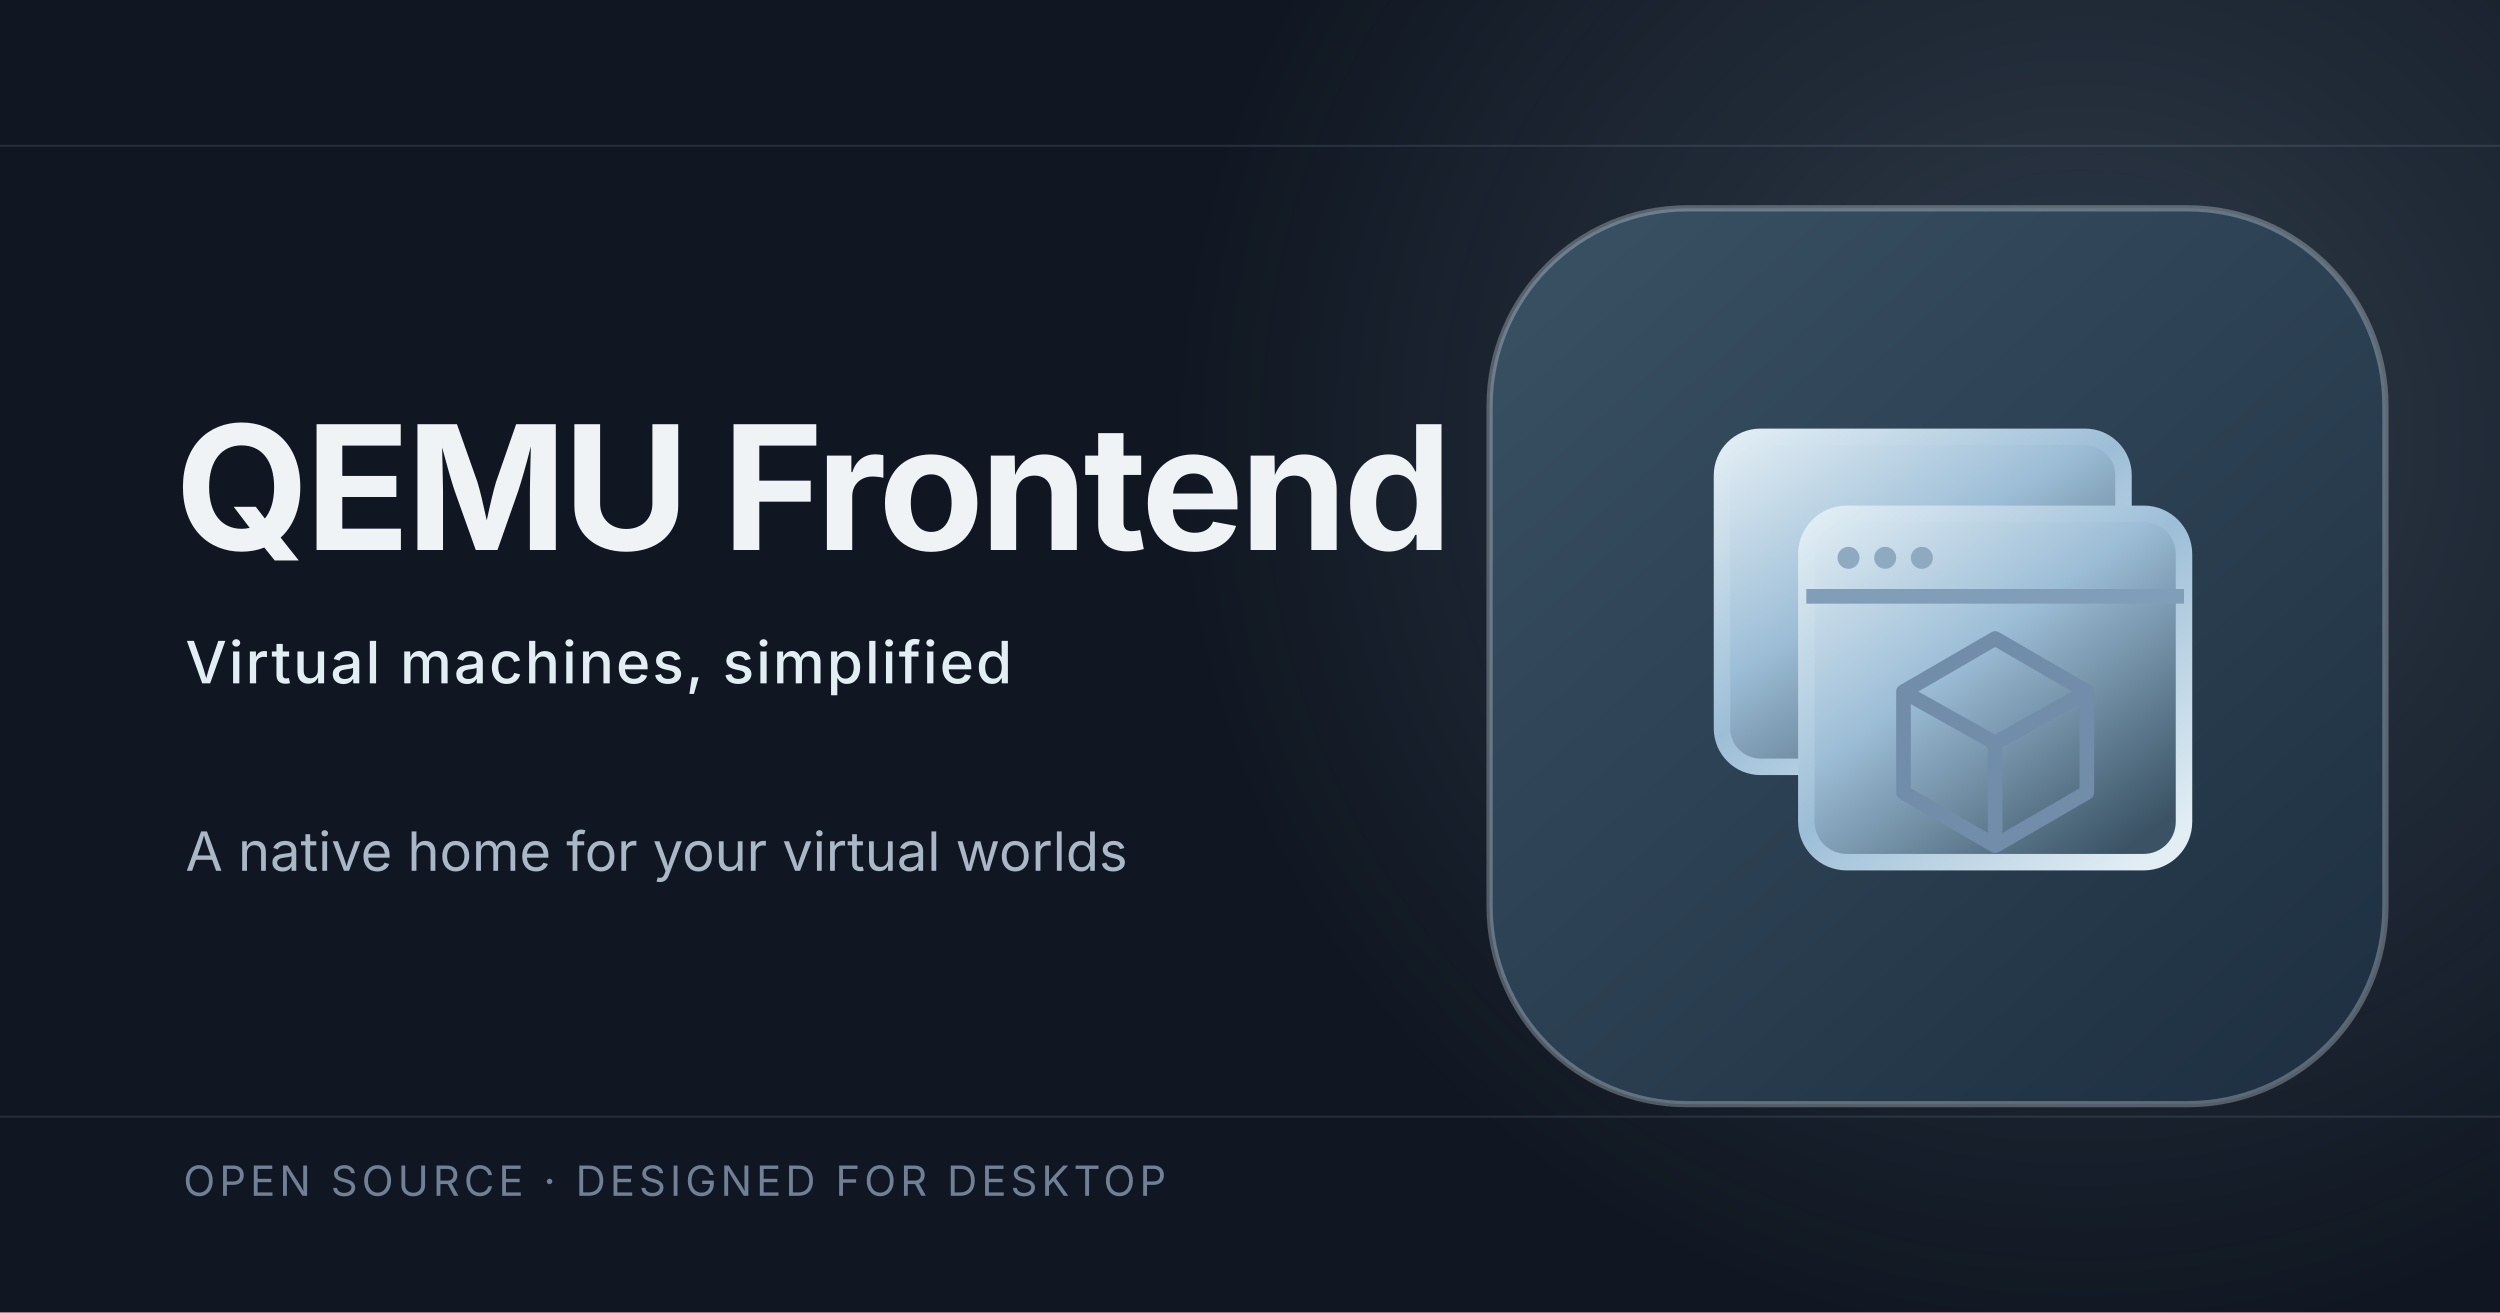
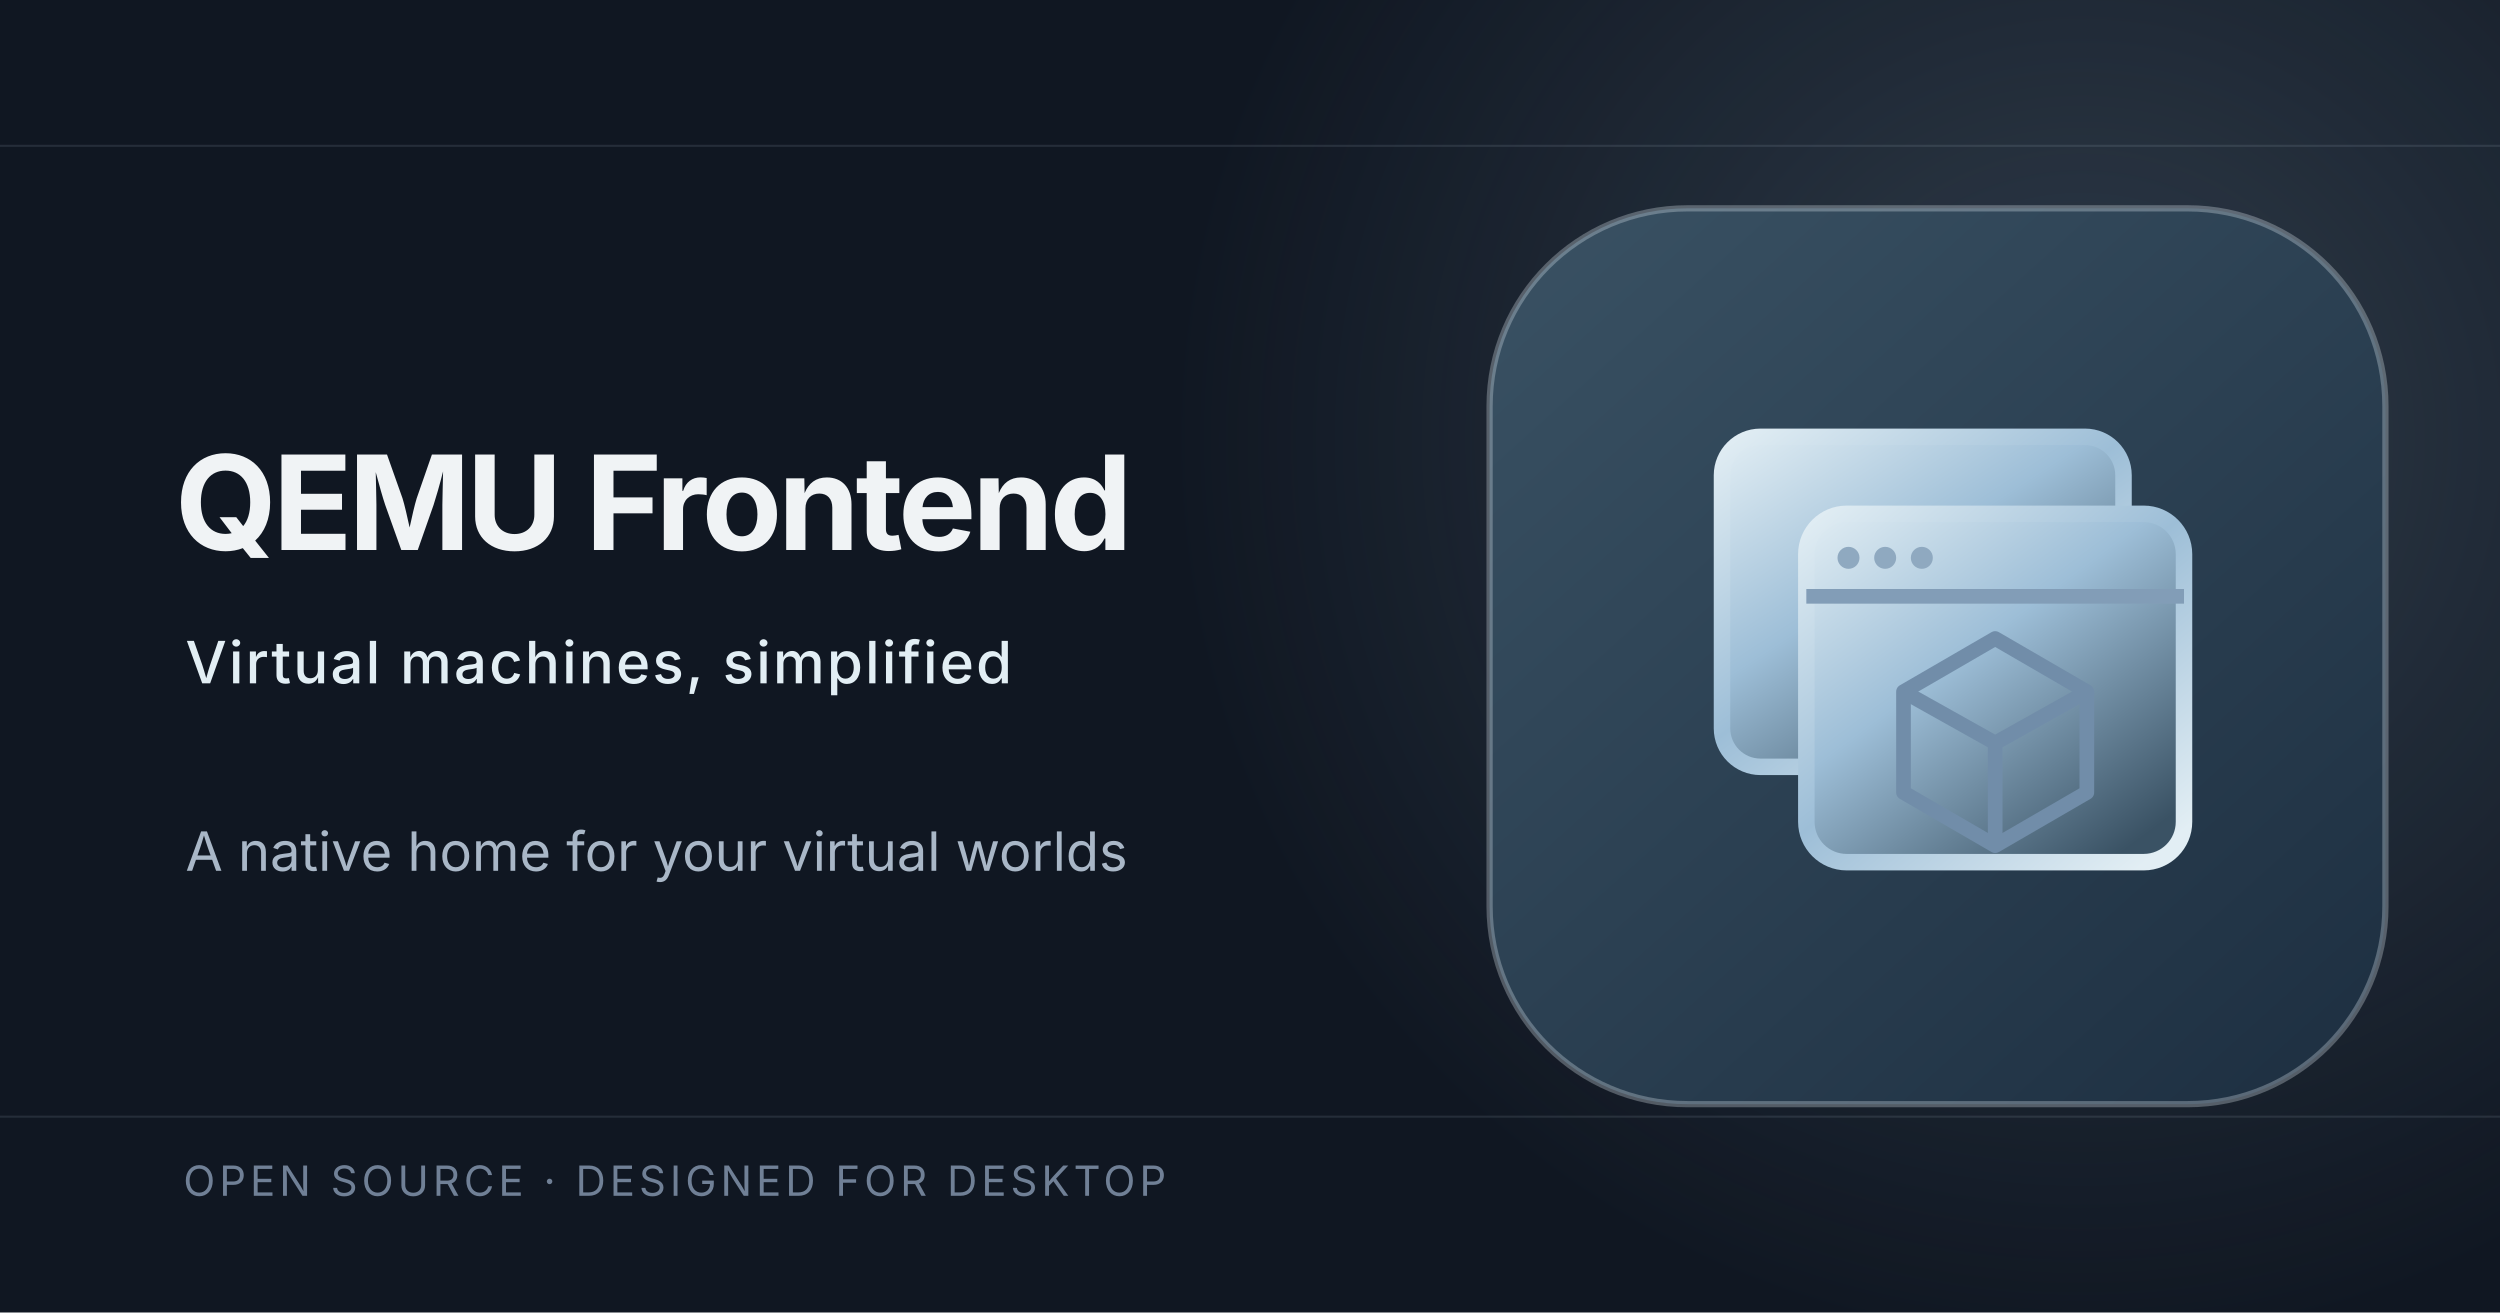
<svg xmlns="http://www.w3.org/2000/svg" width="1200" height="630" viewBox="0 0 1200 630" role="img" aria-label="QEMU Frontend social banner">
  <defs>
    <linearGradient id="bg" x1="0" y1="0" x2=".9" y2="1">
      <stop stop-color="#3a5264" />
      <stop offset="1" stop-color="#1e3042" />
    </linearGradient>
    <linearGradient id="face" x1="0" y1="0" x2=".8" y2="1">
      <stop stop-color="#e2eef4" />
      <stop offset=".45" stop-color="#9dbed7" />
      <stop offset="1" stop-color="#3a5264" />
    </linearGradient>
    <linearGradient id="metal" x1="0" y1="0" x2=".9" y2="1">
      <stop stop-color="#e2eef4" />
      <stop offset=".5" stop-color="#9dbed7" />
      <stop offset="1" stop-color="#e2eef4" />
    </linearGradient>
    <radialGradient id="glow">
      <stop stop-color="#9dbed7" stop-opacity=".22" />
      <stop offset="1" stop-color="#9dbed7" stop-opacity="0" />
    </radialGradient>
    <linearGradient id="gloss" x1="0" x2="0" y1="0" y2="1">
      <stop stop-color="white" stop-opacity=".21" />
      <stop offset=".4" stop-color="white" stop-opacity=".03" />
      <stop offset="1" stop-color="black" stop-opacity=".11" />
    </linearGradient>
    <filter id="shadow" x="-.4" y="-.4" width="1.8" height="1.8">
      <feGaussianBlur stdDeviation="16" />
    </filter>
  </defs>
  <rect width="1200" height="630" fill="#101722" />
  <circle cx="1000" cy="210" r="440" fill="url(#glow)" />
  <path d="M0 536h1200" stroke="#b5c1d0" stroke-opacity=".13" />
  <path d="M0 70h1200" stroke="#b5c1d0" stroke-opacity=".13" />
  <rect x="715" y="100" width="430" height="430" rx="95" fill="url(#bg)" stroke="#e2eef4" stroke-opacity=".3" stroke-width="3" />
  <g transform="translate(706 90) scale(.88)">
    <g stroke="url(#metal)" stroke-width="9" stroke-linejoin="round">
      <rect x="137" y="136" width="219" height="180" rx="21" fill="url(#face)" />
      <rect x="183" y="178" width="206" height="190" rx="22" fill="url(#face)" />
    </g>
    <path d="M183 223h206" stroke="#829db7" stroke-width="8" />
    <g fill="#8fa9c0">
      <circle cx="206" cy="202" r="6" />
      <circle cx="226" cy="202" r="6" />
      <circle cx="246" cy="202" r="6" />
    </g>
    <g stroke="#718da9" stroke-width="8" fill="none" stroke-linejoin="round">
      <path d="M286 246l50 29v55l-50 29-50-29v-55z" />
      <path d="M236 275l50 28 50-28m-50 28v56" />
    </g>
  </g>
-   <text x="84" y="264" fill="#f0f3f5" font-family="Inter,Segoe UI,Arial,sans-serif" font-size="83" font-weight="700" letter-spacing="-2">QEMU Frontend</text>
+   <text x="84" y="264" fill="#f0f3f5" font-family="Inter,Segoe UI,Arial,sans-serif" font-size="63" font-weight="700" letter-spacing="-2">QEMU Frontend</text>
  <text x="89" y="328" fill="#e2eef4" font-family="Inter,Segoe UI,Arial,sans-serif" font-size="28" font-weight="500" letter-spacing="1">Virtual machines, simplified</text>
  <text x="89" y="418" fill="#a9b7c7" font-family="Inter,Segoe UI,Arial,sans-serif" font-size="26">A native home for your virtual worlds</text>
  <text x="88" y="574" fill="#708096" font-family="Inter,Segoe UI,Arial,sans-serif" font-size="20" letter-spacing="2">OPEN SOURCE · DESIGNED FOR DESKTOP</text>
</svg>
